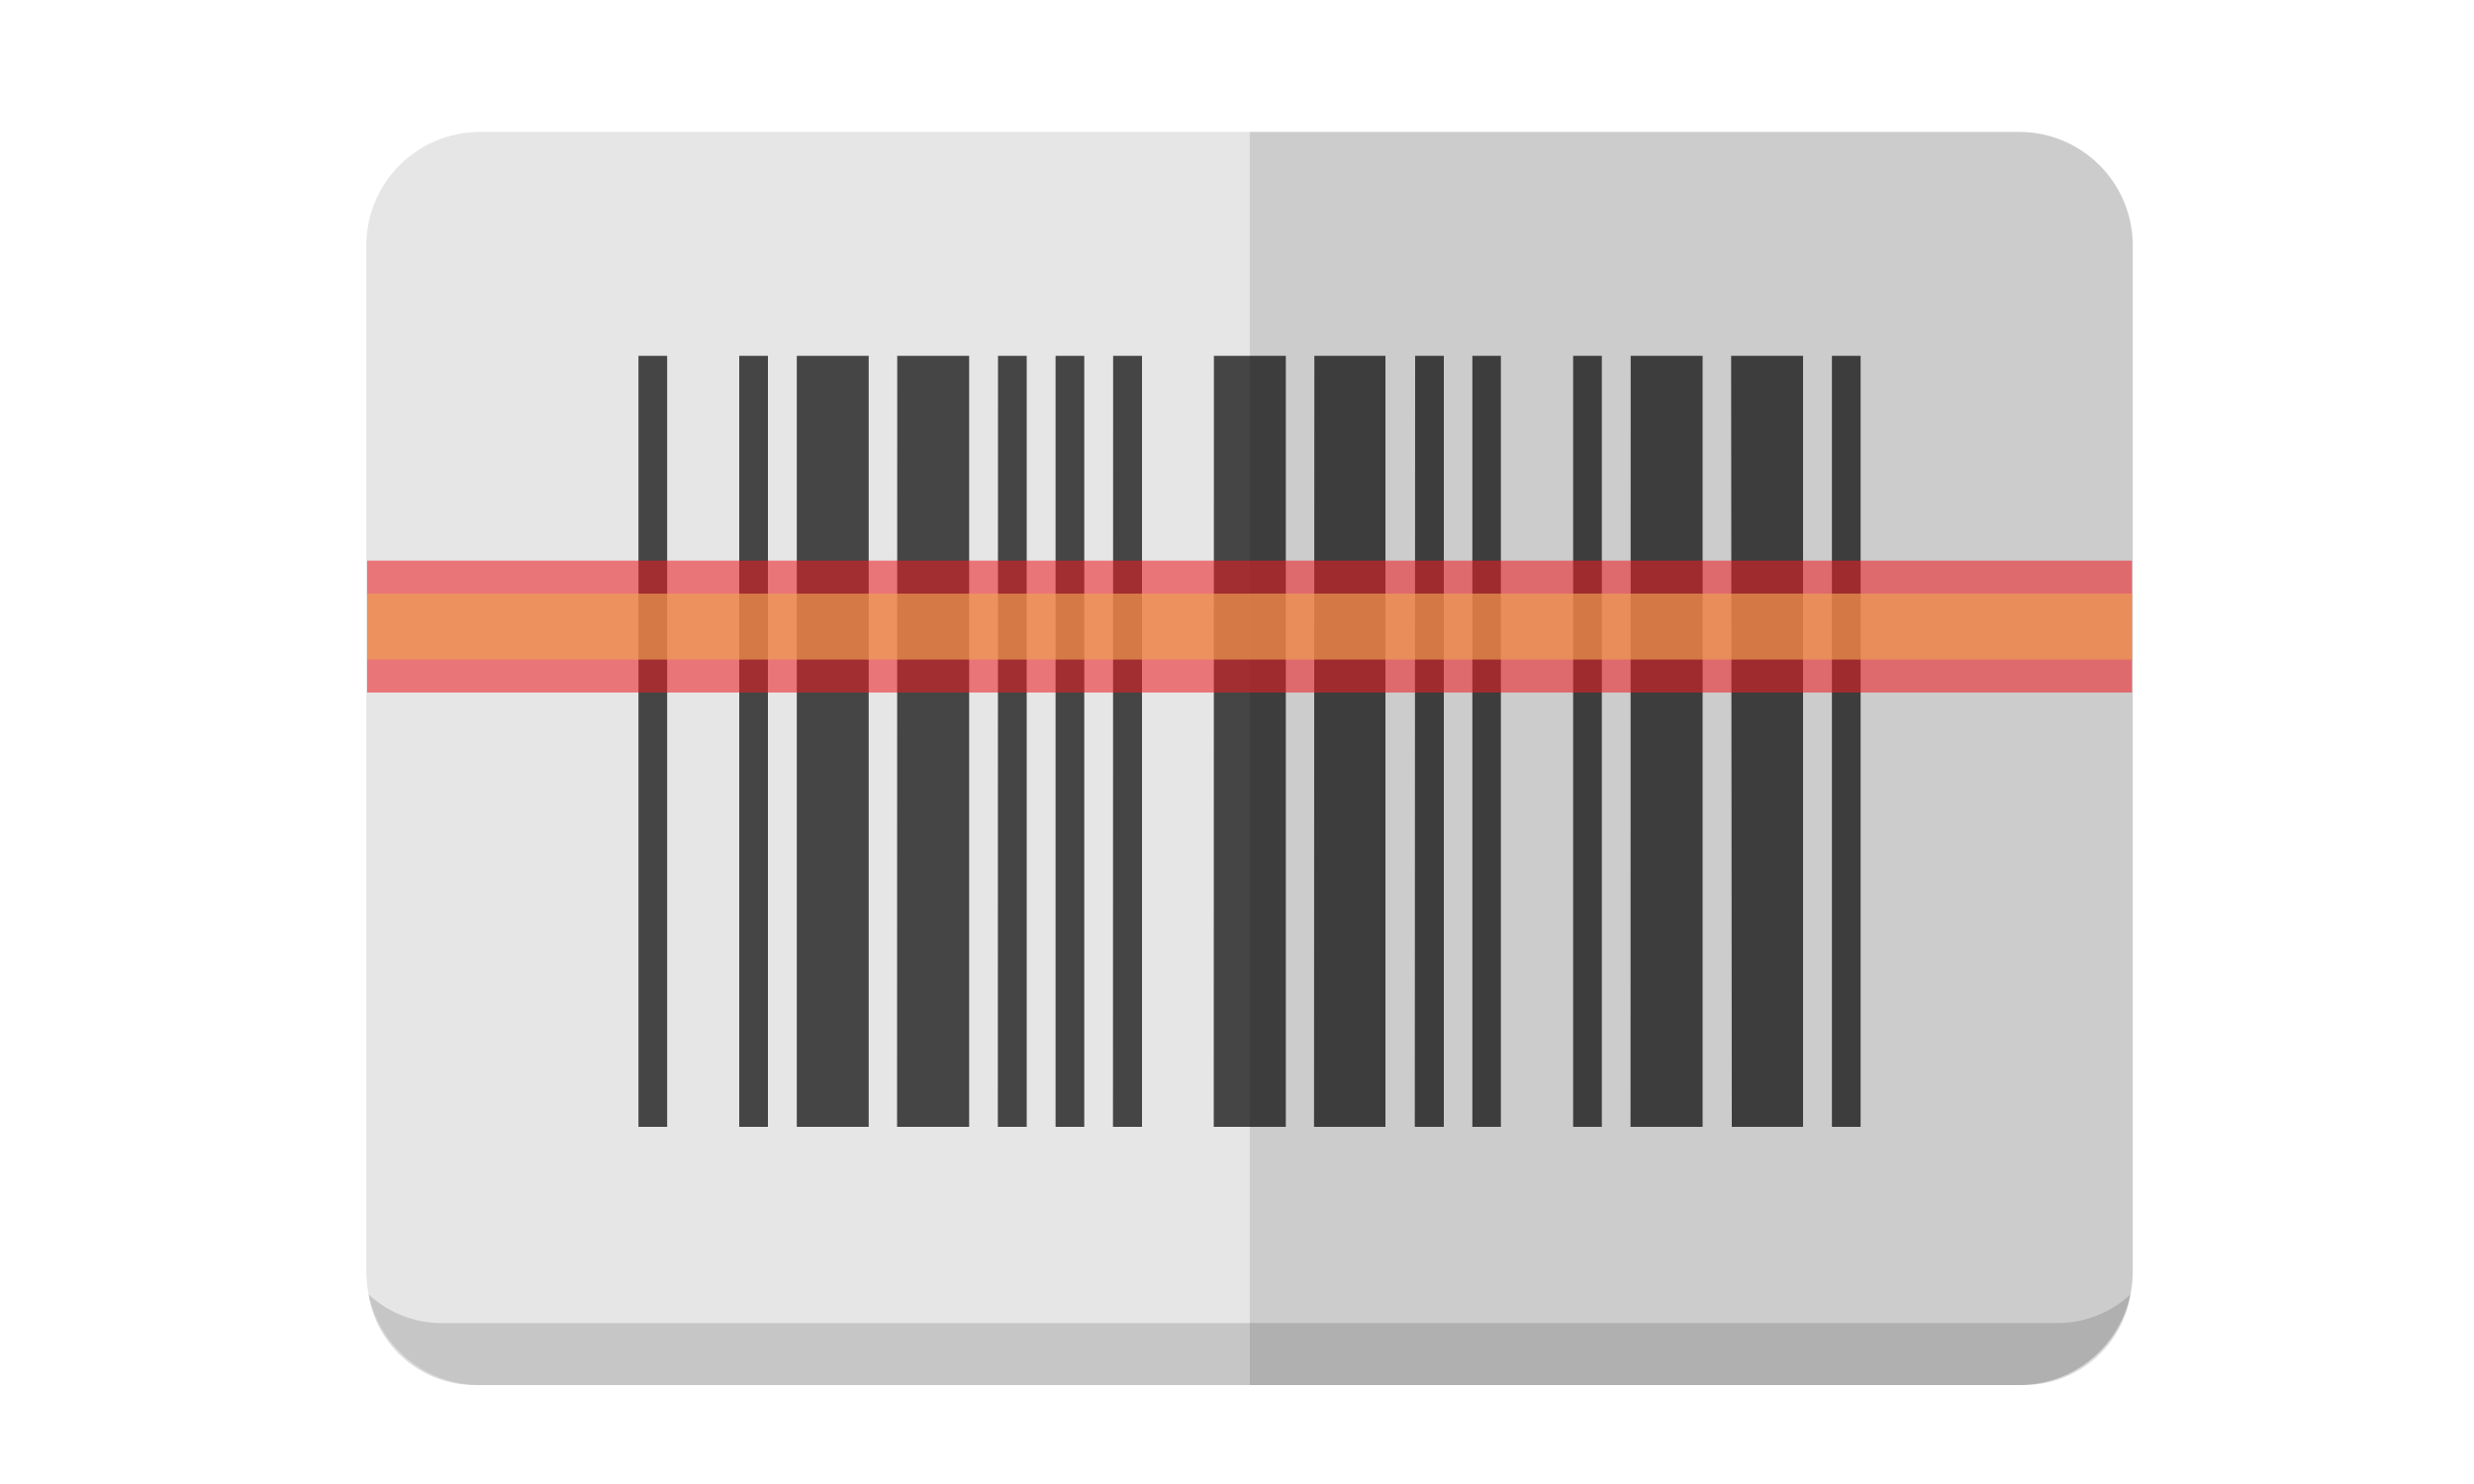
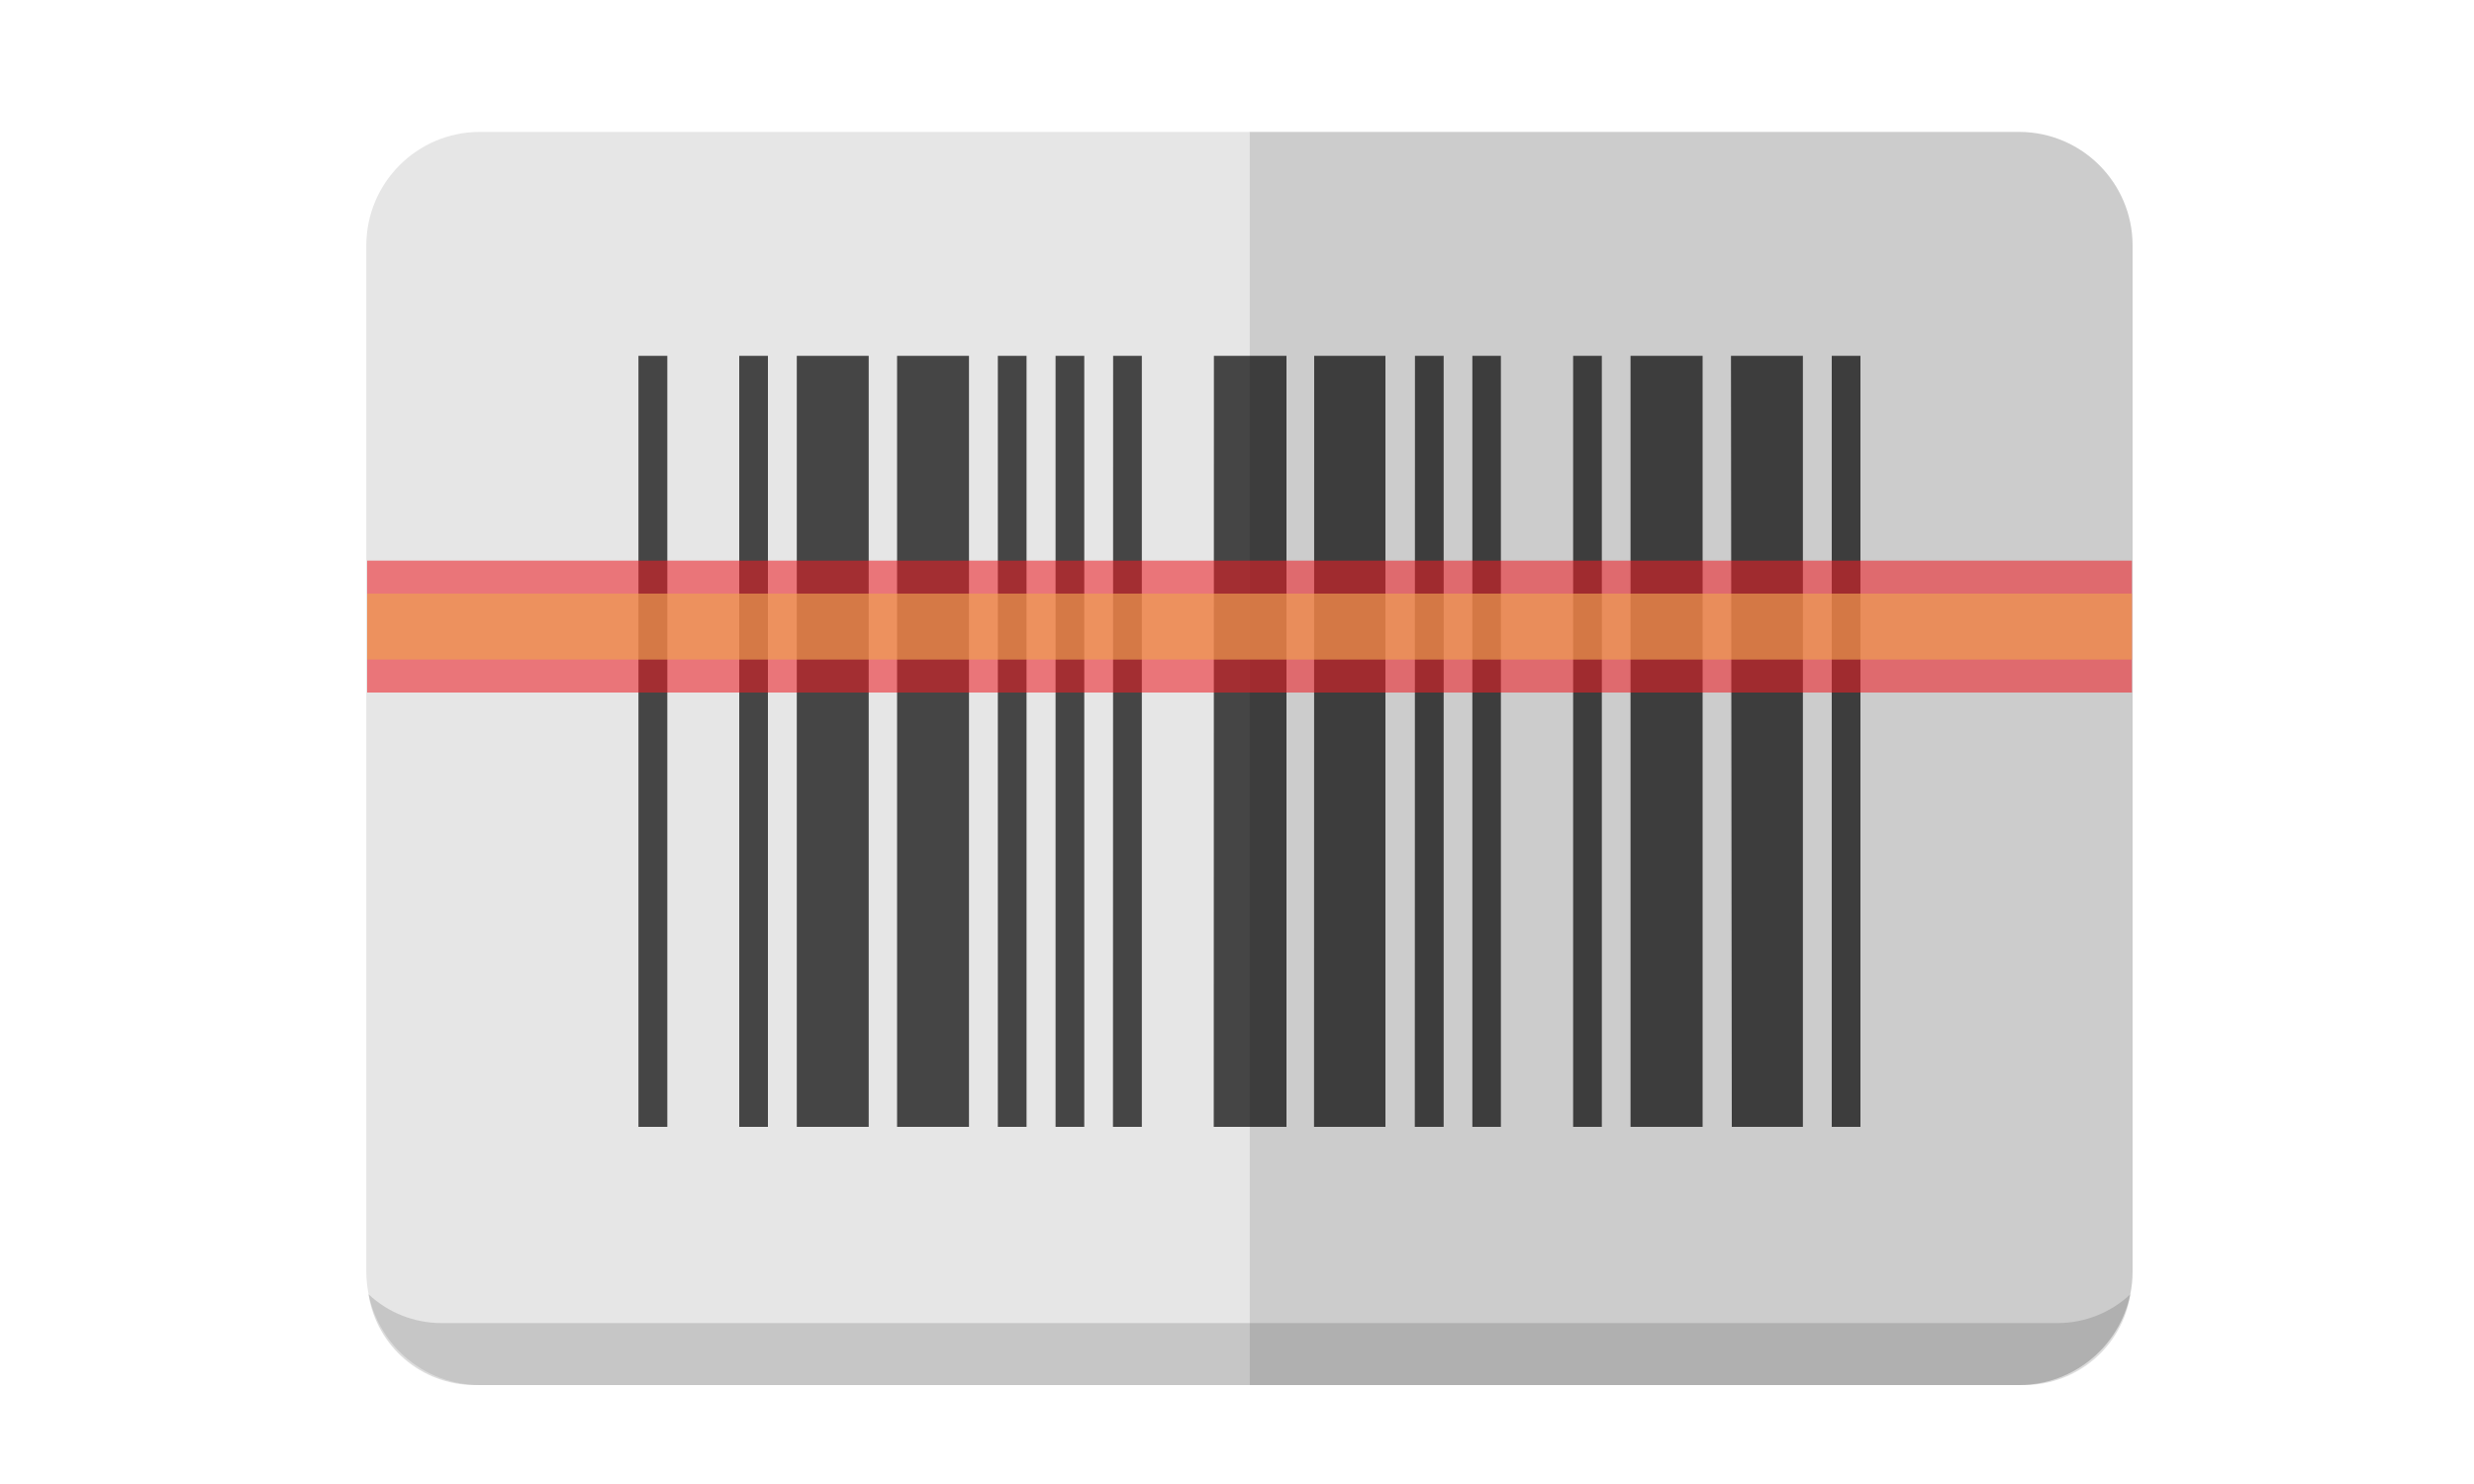
- <svg xmlns="http://www.w3.org/2000/svg" id="图层_1" data-name="图层 1" viewBox="0 0 150 90">
+ <svg xmlns="http://www.w3.org/2000/svg" viewBox="0 0 150 90">
  <defs>
-     <style>.cls-1{fill:#e6e6e6;}.cls-2{fill:#ccc;}.cls-3{opacity:0.14;}.cls-4{opacity:0.7;}.cls-5{fill:#ed1c24;opacity:0.56;}.cls-6{fill:#ef9f50;opacity:0.66;}</style>
+     <style>.a{fill:#e6e6e6;}.b{fill:#ccc;}.c{opacity:0.14;}.d{opacity:0.7;}.e{fill:#ed1c24;opacity:0.56;}.f{fill:#ef9f50;opacity:0.66;}</style>
  </defs>
-   <path class="cls-1" d="M29.08,8a6.89,6.89,0,0,0-6.87,6.87V77.13A6.89,6.89,0,0,0,29.08,84H75.76V8Z" />
-   <path class="cls-2" d="M122.43,8H75.76V84h46.68a6.89,6.89,0,0,0,6.87-6.87V14.87A6.89,6.89,0,0,0,122.43,8Z" />
-   <path class="cls-3" d="M124.76,80.24h-98a6.47,6.47,0,0,1-4.42-1.75A6.52,6.52,0,0,0,28.76,84h94a6.52,6.52,0,0,0,6.42-5.51A6.47,6.47,0,0,1,124.76,80.24Z" />
-   <g class="cls-4">
-     <path d="M38.71,21.58h1.74V68.34H38.71Zm6.11,0h1.74V68.34H44.82Zm3.49,0h4.36V68.34H48.31Zm6.09,0h4.36V68.34H54.39Zm6.11,0h1.74V68.34H60.5Z" />
-     <path d="M64,21.58h1.74V68.34H64Zm3.49,0h1.75V68.34H67.48Zm6.11,0h4.36V68.34H73.59Zm6.09,0H84V68.34H79.67Zm6.11,0h1.74V68.34H85.78Z" />
-     <path d="M89.27,21.58H91V68.34H89.27Zm6.11,0h1.74V68.34H95.38Zm3.49,0h4.36V68.34H98.86Zm6.09,0h4.36V68.34H105Zm6.11,0h1.74V68.34h-1.74Z" />
+   <path class="a" d="M29.08,8a6.89,6.89,0,0,0-6.87,6.87V77.13A6.89,6.89,0,0,0,29.08,84H75.76V8Z" />
+   <path class="b" d="M122.43,8H75.76V84h46.67a6.89,6.89,0,0,0,6.87-6.87V14.87A6.89,6.89,0,0,0,122.43,8Z" />
+   <path class="c" d="M124.76,80.24h-98a6.47,6.47,0,0,1-4.42-1.75A6.52,6.52,0,0,0,28.76,84h94a6.52,6.52,0,0,0,6.41-5.51A6.46,6.46,0,0,1,124.76,80.24Z" />
+   <g class="d">
+     <path d="M38.71,21.58h1.75V68.34H38.71Zm6.11,0h1.74V68.34H44.82Zm3.49,0h4.36V68.34H48.31Zm6.08,0h4.36V68.34H54.39Zm6.11,0h1.74V68.34H60.5Z" />
+     <path d="M64,21.58h1.74V68.34H64Zm3.49,0h1.74V68.34H67.48Zm6.11,0H78V68.34H73.59Zm6.08,0H84V68.34H79.67Zm6.11,0h1.74V68.34H85.78Z" />
+     <path d="M89.27,21.58H91V68.34H89.27Zm6.11,0h1.74V68.34H95.38Zm3.48,0h4.37V68.34H98.86Zm6.09,0h4.36V68.34H105Zm6.11,0h1.74V68.34h-1.74Z" />
  </g>
-   <rect class="cls-5" x="22.26" y="34" width="107" height="8" />
-   <rect class="cls-6" x="22.26" y="36" width="107" height="4" />
+   <rect class="e" x="22.26" y="34" width="107" height="8" />
+   <rect class="f" x="22.26" y="36" width="107" height="4" />
</svg>
